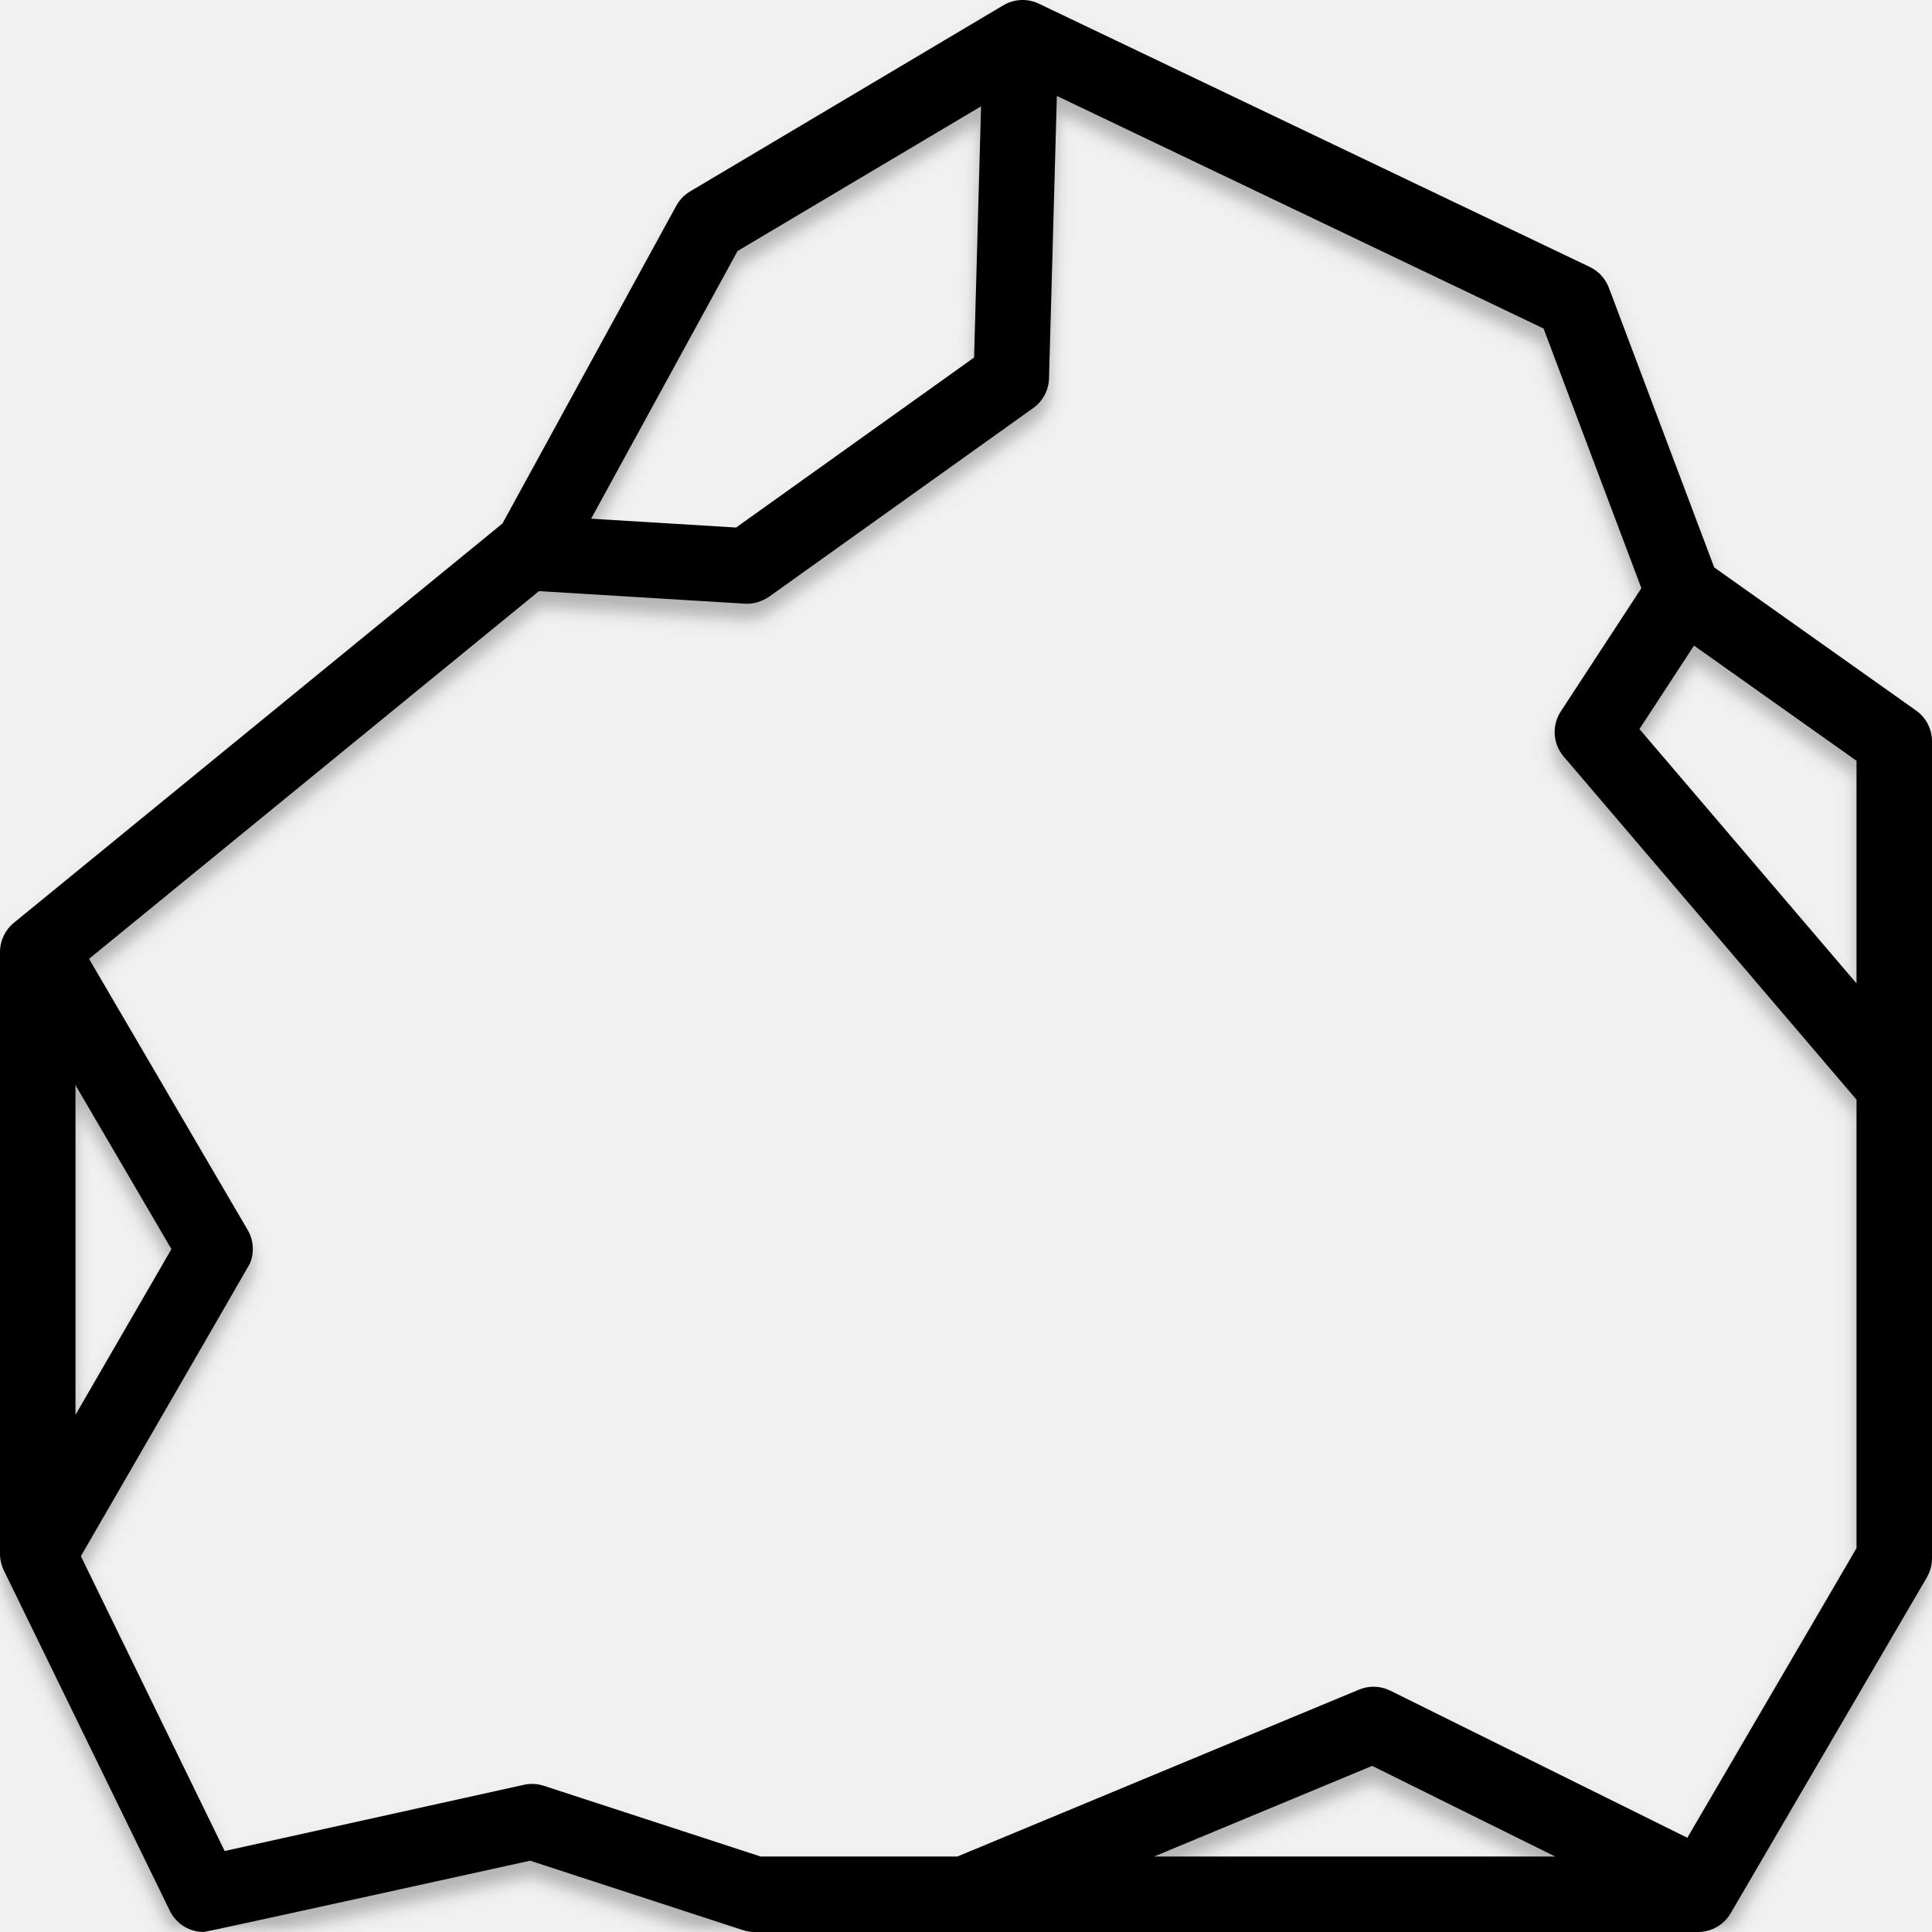
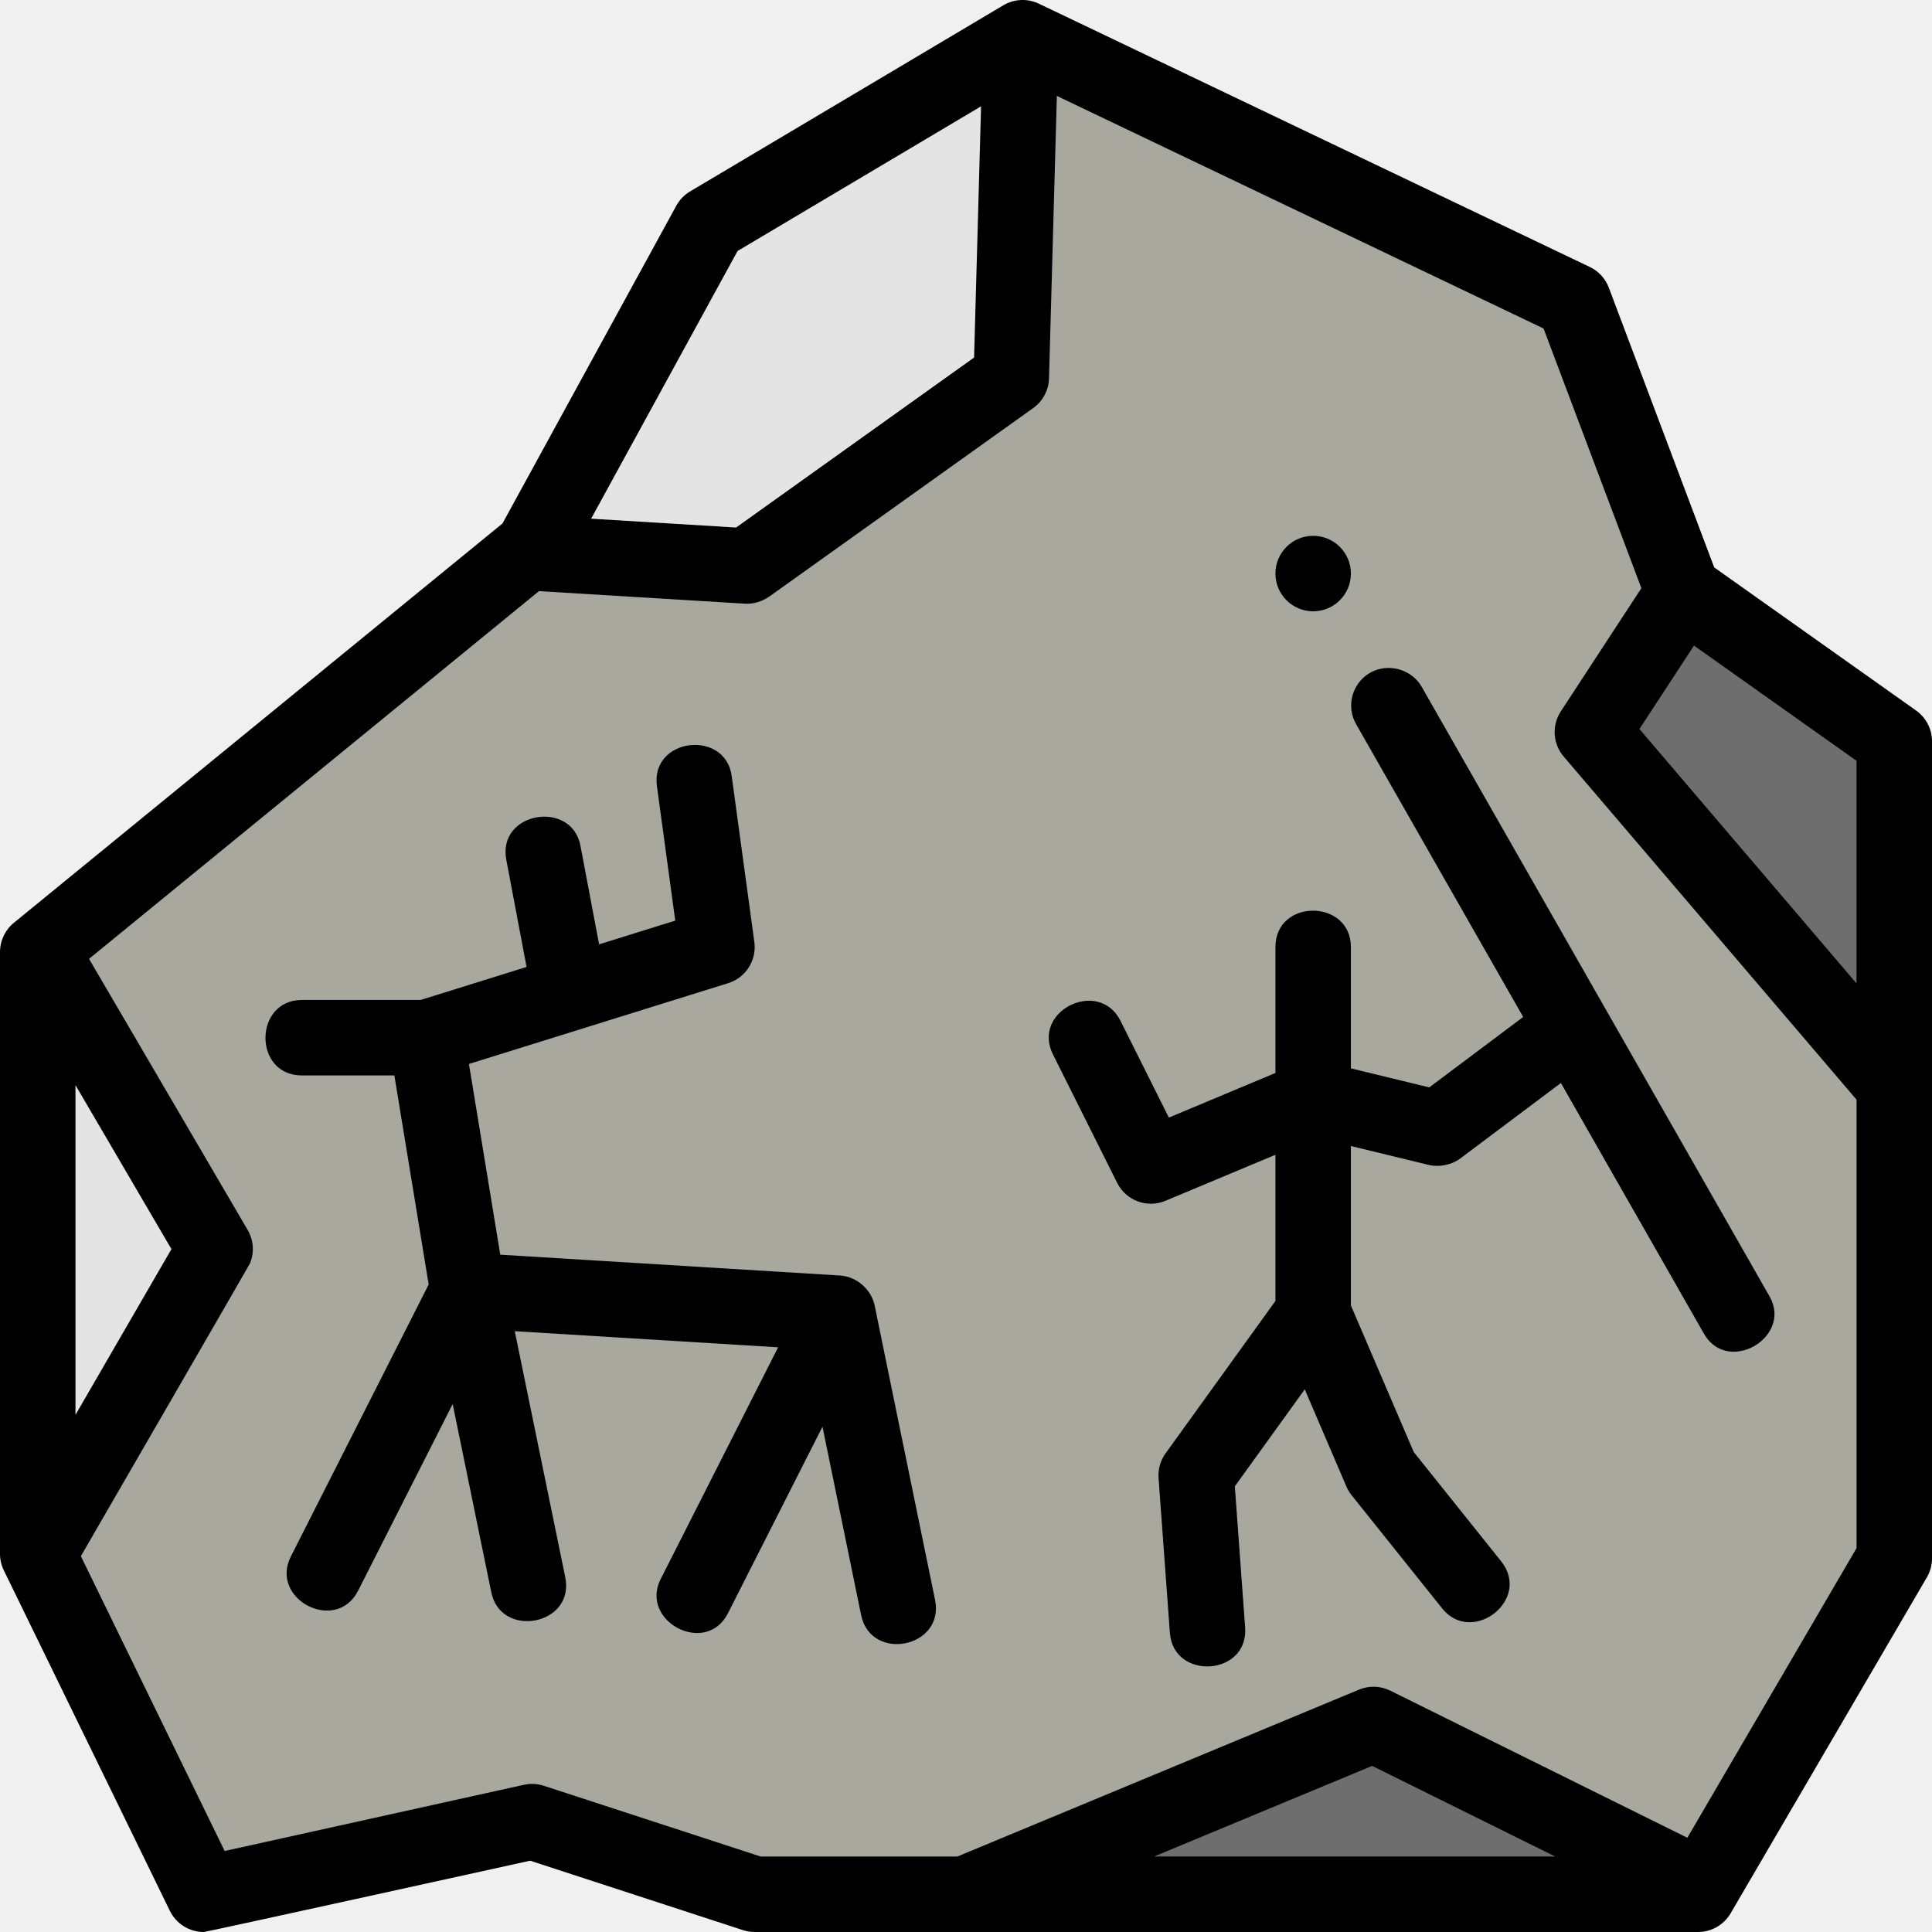
<svg xmlns="http://www.w3.org/2000/svg" width="512" height="512" viewBox="0 0 512 512" fill="none">
-   <g id="Vector" filter="url(#filter0_d)">
-     <path id="Vector_2" d="M507.784 188.296L454.28 150.369L426.359 76.245C425.449 73.83 423.641 71.86 421.313 70.747L275.313 0.976C272.298 -0.463 268.763 -0.304 265.89 1.404L182.892 50.723C181.352 51.638 180.087 52.949 179.227 54.52L133.163 138.726L3.674 244.554C1.349 246.454 0.001 249.296 0.001 252.298V411.779C0.001 413.298 0.347 414.797 1.013 416.162L1.119 416.38L45.013 506.382C46.715 509.872 50.239 512 53.998 512C54.714 512 140.495 493.105 140.495 493.105L196.899 511.505C197.9 511.832 198.947 511.998 200.001 511.998H450.001C453.555 511.998 456.842 510.111 458.635 507.043L510.635 418.025C511.529 416.494 512 414.754 512 412.981V287.737V196.454C512.001 193.212 510.429 190.171 507.784 188.296ZM195.461 66.519L259.992 28.173L258.143 94.752L195.072 139.802L156.654 137.459L195.461 66.519ZM20.001 287.565L45.431 331.026L20.001 374.95V287.565V287.565ZM305.827 491.999L363.638 467.978L412.141 491.999H305.827ZM492.001 410.275L447.166 487.027L368.439 448.038C365.85 446.756 362.832 446.656 360.164 447.765L253.702 492H201.591L144.103 473.246C142.404 472.692 140.587 472.604 138.841 472.989L59.535 490.534L21.43 412.4C21.43 412.4 66.078 335.22 66.247 334.811C67.428 331.947 67.223 328.666 65.633 325.949L23.595 254.103L142.833 156.654C142.833 156.654 197.39 159.98 197.393 159.981C199.709 160.122 201.904 159.41 203.814 158.137L273.814 108.137C276.362 106.317 277.911 103.408 277.998 100.278L280.078 25.421L409.061 87.058L434.982 155.873L413.631 188.527C411.202 192.242 411.512 197.115 414.394 200.491L492.001 291.424V410.275ZM492.001 260.615L434.469 193.204L448.929 171.09L492.001 201.623V260.615Z" fill="black" />
+   <g id="rock" clip-path="url(#clip0)">
+     <path id="Vector" d="M502.001 287.737V196.454L446.241 156.927L422.001 193.999L502.001 287.737Z" fill="#6E6E6E" />
+     <g id="Group">
+       <path id="Vector_2" d="M10.645 251.772L10.001 411.779L10.108 411.998L57.001 330.999L10.645 251.772Z" fill="#E4E4E4" />
+       <path id="Vector_3" d="M268.001 99.999L270.493 10.301L188.001 59.32L139.535 146.435L198.001 149.999L268.001 99.999Z" fill="#E4E4E4" />
+     </g>
+     <path id="Vector_4" d="M502.001 287.737L422.001 193.999L446.241 156.927L417.001 79.769L270.493 10.301L268.001 99.999L198.001 149.999L139.535 146.435L10.645 251.772L57.001 330.999L10.108 411.998L54.001 501.999L141.001 482.752L200.001 501.999H255.696L364.001 456.999L451.093 500.131L502.001 412.982V287.737Z" fill="#A8A89E" />
+     <path id="Vector_5" d="M255.696 501.999H450.001L451.093 500.131L364.001 456.999L255.696 501.999Z" fill="#6E6E6E" />
+     <path id="Vector_6" d="M507.784 188.296L454.28 150.369L426.359 76.245C425.449 73.83 423.641 71.86 421.313 70.747L275.313 0.976C272.298 -0.463 268.763 -0.304 265.89 1.404L182.892 50.723C181.352 51.638 180.087 52.949 179.227 54.52L133.163 138.726L3.674 244.554C1.349 246.454 0.001 249.296 0.001 252.298V411.779C0.001 413.298 0.347 414.797 1.013 416.162L1.119 416.38L45.013 506.382C46.715 509.872 50.239 512 53.998 512C54.714 512 140.495 493.105 140.495 493.105L196.899 511.505C197.9 511.832 198.947 511.998 200.001 511.998H450.001C453.555 511.998 456.842 510.111 458.635 507.043L510.635 418.025C511.529 416.494 512 414.754 512 412.981V287.737V196.454C512.001 193.212 510.429 190.171 507.784 188.296ZM195.461 66.519L259.992 28.173L258.143 94.752L195.072 139.802L156.654 137.459L195.461 66.519ZM20.001 287.565L45.431 331.026L20.001 374.95V287.565V287.565ZM305.827 491.999L363.638 467.978L412.141 491.999H305.827ZM492.001 410.275L447.166 487.027L368.439 448.038C365.85 446.756 362.832 446.656 360.164 447.765L253.702 492H201.591L144.103 473.246C142.404 472.692 140.587 472.604 138.841 472.989L59.535 490.534L21.43 412.4C21.43 412.4 66.078 335.22 66.247 334.811C67.428 331.947 67.223 328.666 65.633 325.949L23.595 254.103L142.833 156.654C142.833 156.654 197.39 159.98 197.393 159.981C199.709 160.122 201.904 159.41 203.814 158.137L273.814 108.137C276.362 106.317 277.911 103.408 277.998 100.278L280.078 25.421L409.061 87.058L434.982 155.873L413.631 188.527C411.202 192.242 411.512 197.115 414.394 200.491L492.001 291.424V410.275ZM492.001 260.615L434.469 193.204L448.929 171.09L492.001 201.623V260.615Z" fill="black" />
+     <path id="Vector_7" d="M231.797 345.99C231.785 345.932 231.768 345.877 231.755 345.819C230.821 341.637 227.017 338.355 222.756 338.034C222.707 338.03 132.576 332.506 132.576 332.506L124.277 281.959L192.976 260.546C197.638 259.093 200.568 254.486 199.909 249.648C199.909 249.648 193.921 205.739 193.909 205.648C192.211 193.195 172.338 195.481 174.093 208.35L178.95 243.969L158.768 250.259C158.768 250.259 153.836 224.188 153.826 224.14C151.501 211.849 131.758 215.088 134.175 227.858L139.547 256.251L111.479 264.999C111.479 264.999 80.081 264.999 80.001 264.999C67.223 264.999 67.05 284.999 80.001 284.999H104.509L113.604 340.394C113.604 340.394 77.184 412.276 77.081 412.479C71.338 423.815 89.079 433.052 94.922 421.519L119.966 372.09C119.966 372.09 130.185 421.907 130.206 422.008C132.74 434.361 152.408 430.711 149.798 417.99L136.421 352.778L206.205 357.051C206.205 357.051 175.125 418.394 175.081 418.48C169.425 429.644 187.098 439.016 192.922 427.519L217.966 378.09C217.966 378.09 228.182 427.89 228.206 428.008C230.787 440.588 250.4 436.675 247.798 423.99L231.797 345.99Z" fill="black" />
+     <path id="Vector_8" d="M363.111 178.28C358.321 181.02 356.651 187.14 359.391 191.93L403.661 269.51L378.771 288.17L358.001 283.13C358.001 283.13 358.001 251.1 358.001 251C358.001 238.18 338.001 238.05 338.001 251V284.35L309.761 296.17C309.761 296.17 296.981 270.61 296.941 270.53C291.251 259.14 273.251 267.87 279.061 279.47L296.061 313.47C298.411 318.18 304.011 320.26 308.861 318.22L338.001 306.03V344.77L308.891 385.15C307.511 387.06 306.861 389.39 307.031 391.73C307.031 391.73 310.021 432.59 310.031 432.73C310.951 445.39 330.921 444.2 329.971 431.27L327.241 393.9L345.771 368.19L356.811 393.94C357.161 394.77 357.631 395.54 358.191 396.25C358.191 396.25 382.081 426.11 382.191 426.25C390.111 436.15 405.961 423.94 397.811 413.75L374.661 384.81L358.001 345.949V303.709C358.001 303.709 378.621 308.709 378.641 308.719C381.331 309.369 384.651 308.759 387.001 306.999L413.651 287.009L451.581 353.469C454.728 358.967 460.608 359.193 464.934 356.695C469.263 354.194 472.035 348.964 468.95 343.558C468.607 342.956 376.761 182.01 376.761 182.01C374.021 177.222 367.723 175.642 363.111 178.28Z" fill="black" />
+     <path id="Vector_9" d="M348.001 162C353.524 162 358.001 157.523 358.001 152C358.001 146.477 353.524 142 348.001 142C342.478 142 338.001 146.477 338.001 152C338.001 157.523 342.478 162 348.001 162Z" fill="black" />
  </g>
  <defs>
-     <filter id="filter0_d" x="-3.999" y="-0" width="519.999" height="520" filterUnits="userSpaceOnUse" color-interpolation-filters="sRGB">
-       <feFlood flood-opacity="0" result="BackgroundImageFix" />
-       <feColorMatrix in="SourceAlpha" type="matrix" values="0 0 0 0 0 0 0 0 0 0 0 0 0 0 0 0 0 0 127 0" />
-       <feOffset dy="4" />
-       <feGaussianBlur stdDeviation="2" />
-       <feColorMatrix type="matrix" values="0 0 0 0 0 0 0 0 0 0 0 0 0 0 0 0 0 0 0.25 0" />
-       <feBlend mode="normal" in2="BackgroundImageFix" result="effect1_dropShadow" />
-       <feBlend mode="normal" in="SourceGraphic" in2="effect1_dropShadow" result="shape" />
-     </filter>
+     <clipPath id="clip0">
+       <rect width="512" height="512" fill="white" />
+     </clipPath>
  </defs>
</svg>
